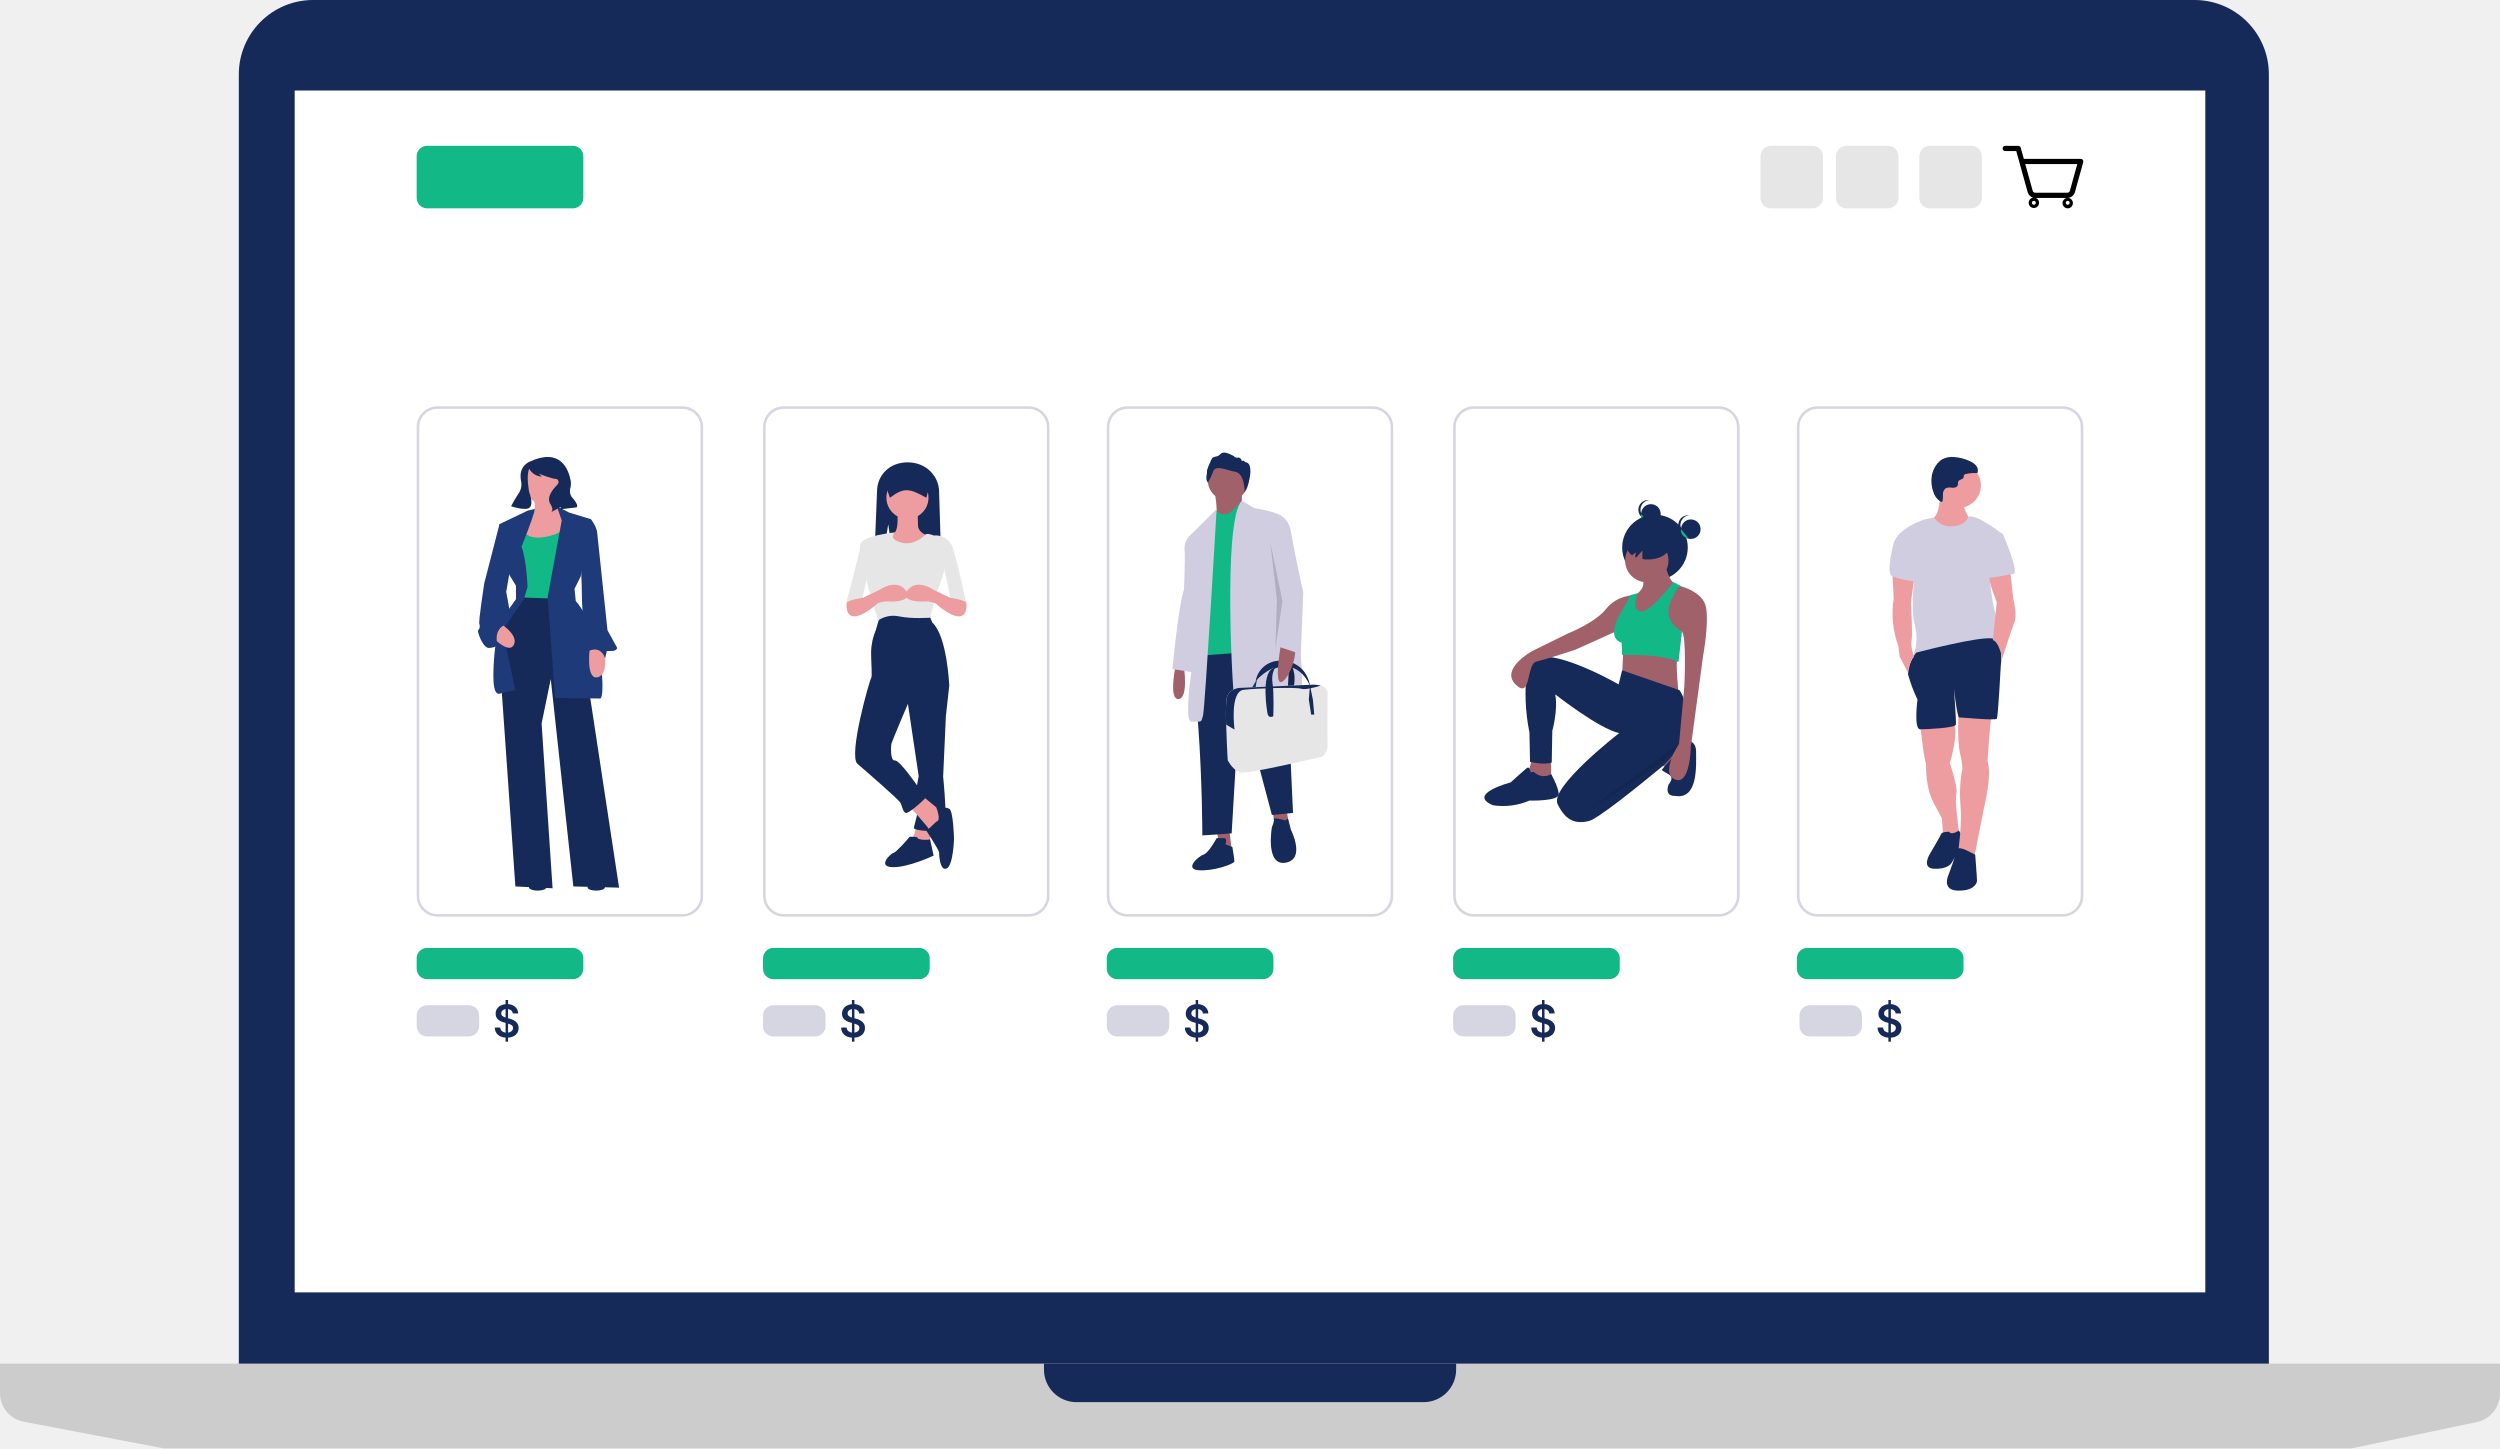
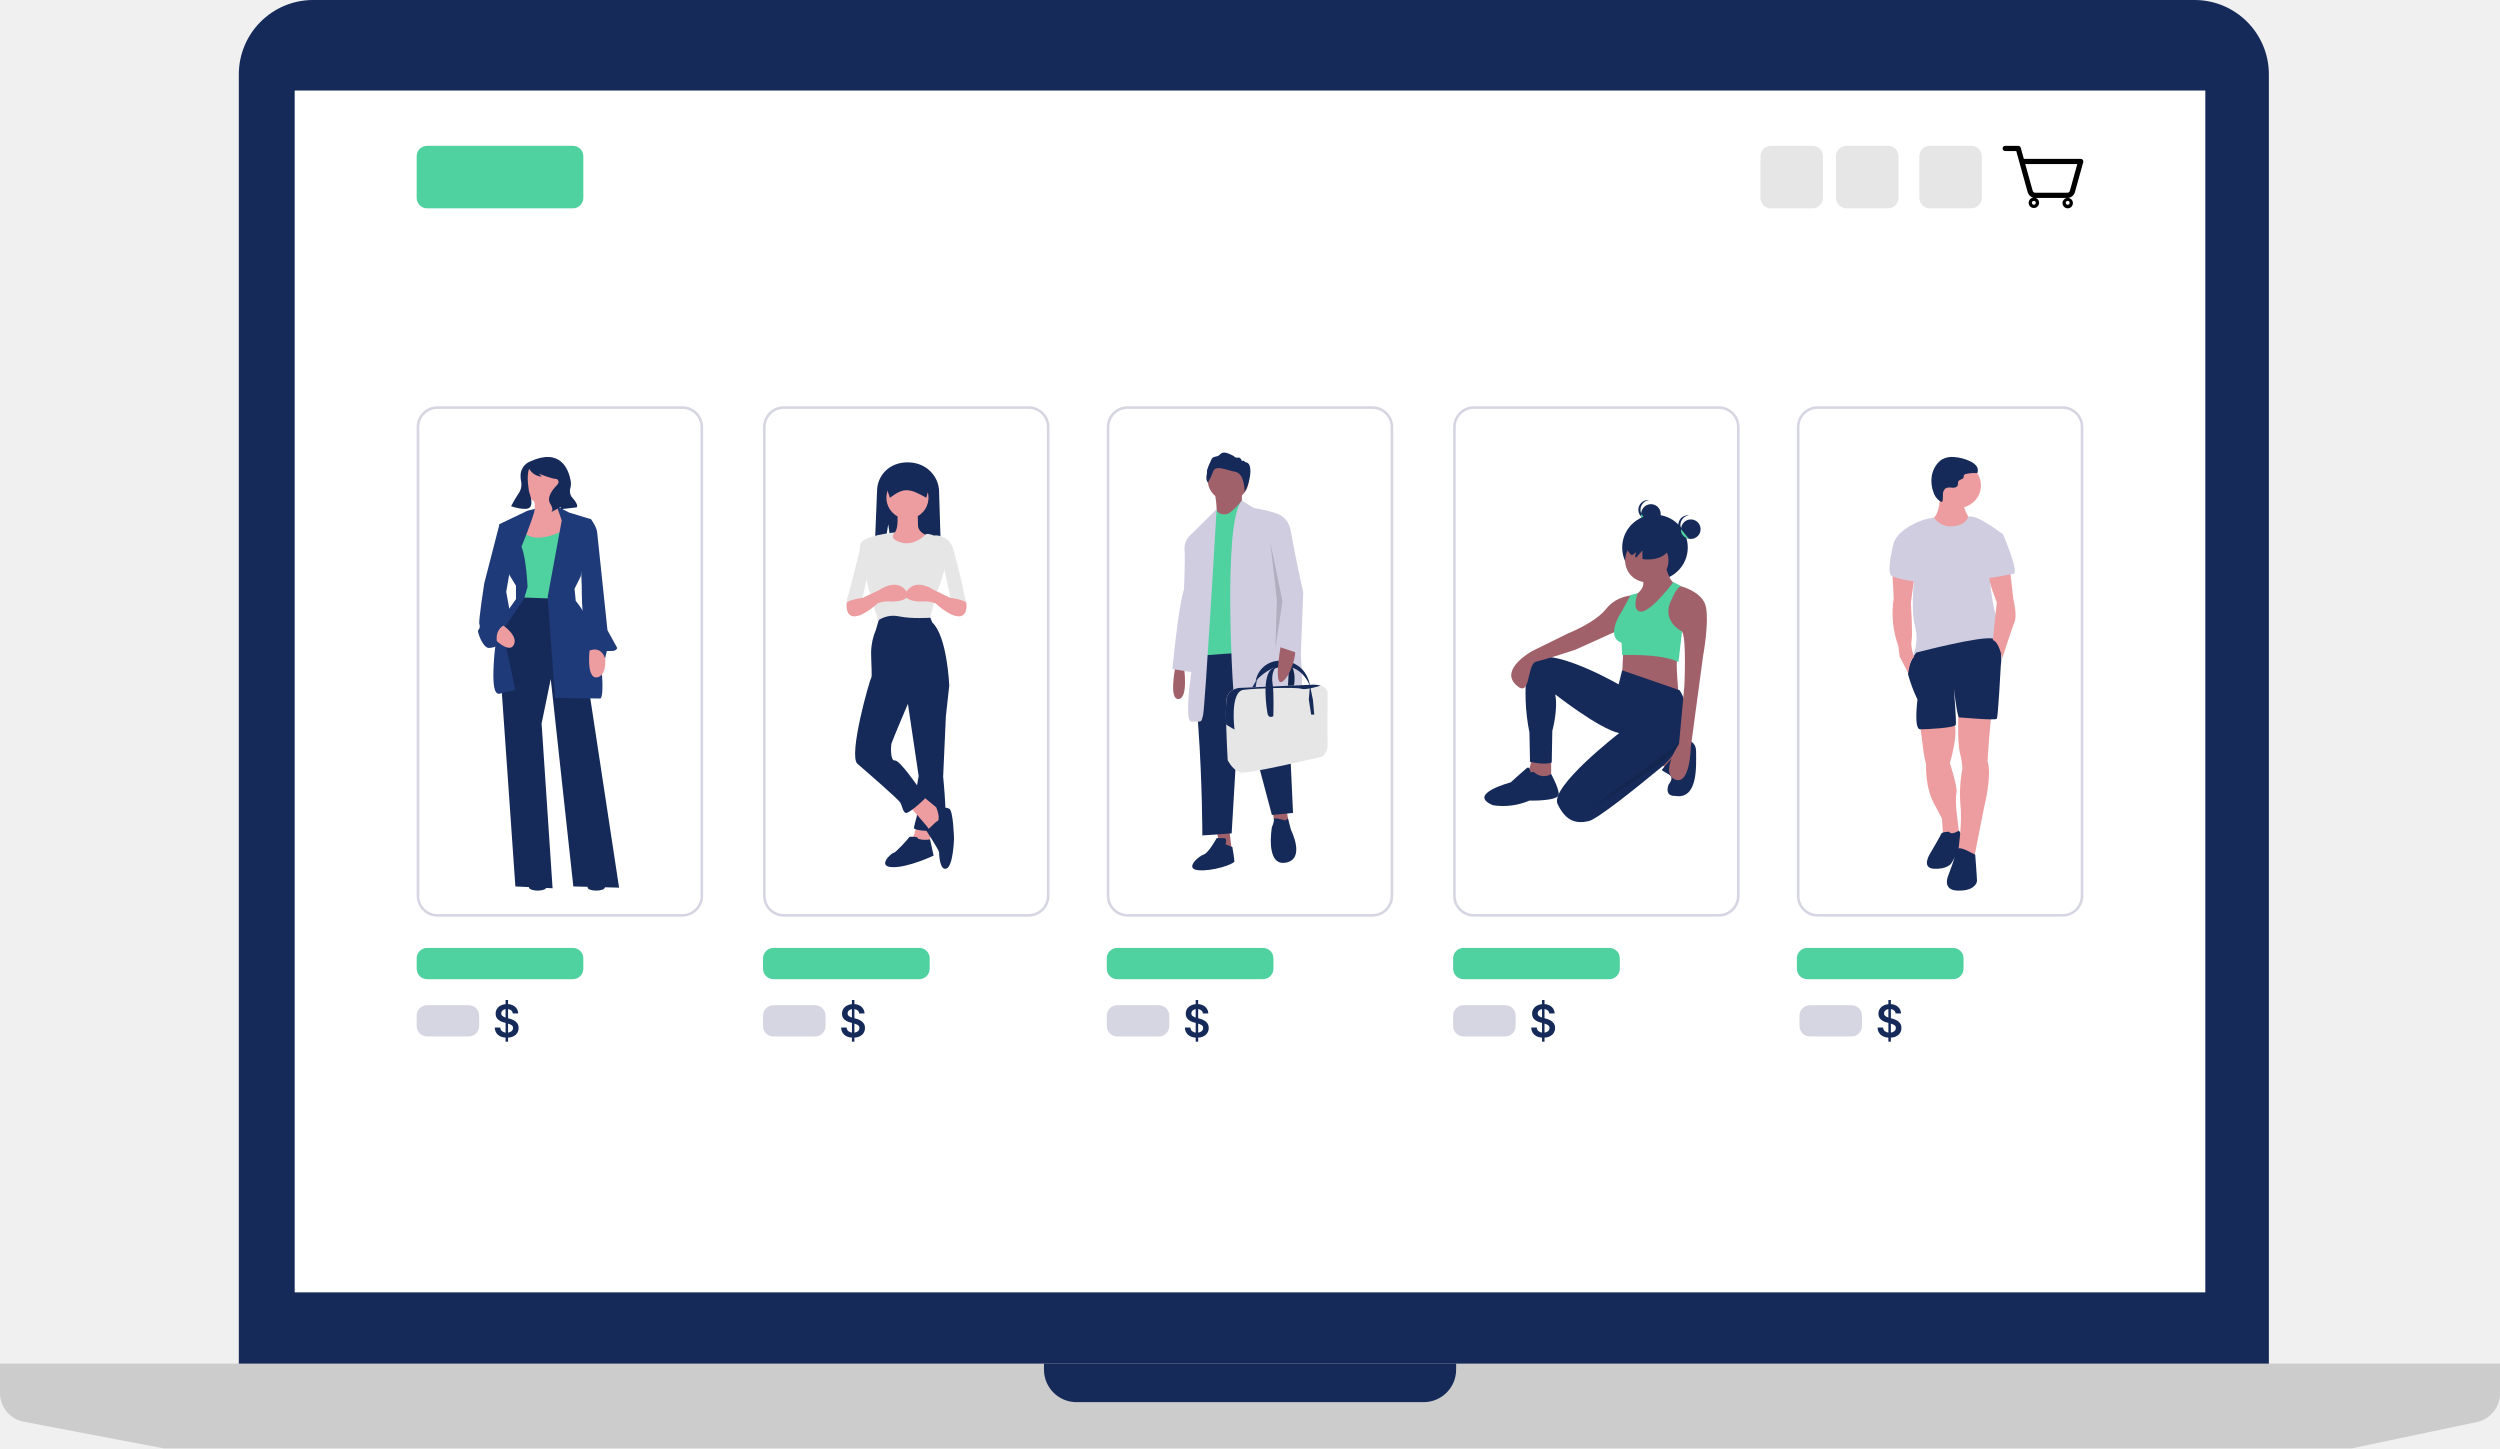
<svg xmlns="http://www.w3.org/2000/svg" viewBox="0 0 960 556.179">
  <g transform="translate(-480 -262)">
    <g transform="translate(480 262)">
      <path d="M1056.977,597.719H277.44V87.8A28.554,28.554,0,0,1,305.958,59.29h722.5A28.553,28.553,0,0,1,1056.977,87.8Z" transform="translate(-185.731 -59.29)" fill="#152a59" />
      <rect width="733.682" height="461.51" transform="translate(113.158 34.761)" fill="#fff" />
      <path d="M1118.565,445.838H278.307L224.523,435.6a11.186,11.186,0,0,1-9.083-10.976V413.28h960v11.507a11.218,11.218,0,0,1-8.879,10.932l-48,10.1Z" transform="translate(-215.44 110.341)" fill="#ccc" />
      <path d="M632.222,428.083H498.932A12.5,12.5,0,0,1,486.454,415.6V413.29H644.728V415.6a12.5,12.5,0,0,1-12.478,12.478Z" transform="translate(-85.57 110.345)" fill="#152a59" />
    </g>
    <g transform="translate(640 418)" fill="#fff" stroke="#d6d6e3" stroke-width="1">
      <rect width="110" height="196" rx="8" stroke="none" />
      <rect x="0.5" y="0.5" width="109" height="195" rx="7.5" fill="none" />
    </g>
    <g transform="translate(773 418)" fill="#fff" stroke="#d6d6e3" stroke-width="1">
      <rect width="110" height="196" rx="8" stroke="none" />
      <rect x="0.5" y="0.5" width="109" height="195" rx="7.5" fill="none" />
    </g>
    <g transform="translate(905 418)" fill="#fff" stroke="#d6d6e3" stroke-width="1">
      <rect width="110" height="196" rx="8" stroke="none" />
      <rect x="0.5" y="0.5" width="109" height="195" rx="7.5" fill="none" />
    </g>
    <g transform="translate(1170 418)" fill="#fff" stroke="#d6d6e3" stroke-width="1">
      <rect width="110" height="196" rx="8" stroke="none" />
      <rect x="0.5" y="0.5" width="109" height="195" rx="7.5" fill="none" />
    </g>
    <g transform="translate(1038 418)" fill="#fff" stroke="#d6d6e3" stroke-width="1">
      <rect width="110" height="196" rx="8" stroke="none" />
      <rect x="0.5" y="0.5" width="109" height="195" rx="7.5" fill="none" />
    </g>
-     <path d="M4,0H60a4,4,0,0,1,4,4V8a4,4,0,0,1-4,4H4A4,4,0,0,1,0,8V4A4,4,0,0,1,4,0Z" transform="translate(640 626)" fill="#12b886" />
-     <path d="M4,0H60a4,4,0,0,1,4,4V8a4,4,0,0,1-4,4H4A4,4,0,0,1,0,8V4A4,4,0,0,1,4,0Z" transform="translate(773 626)" fill="#12b886" />
-     <path d="M4,0H60a4,4,0,0,1,4,4V8a4,4,0,0,1-4,4H4A4,4,0,0,1,0,8V4A4,4,0,0,1,4,0Z" transform="translate(905 626)" fill="#12b886" />
-     <path d="M4,0H60a4,4,0,0,1,4,4V8a4,4,0,0,1-4,4H4A4,4,0,0,1,0,8V4A4,4,0,0,1,4,0Z" transform="translate(1038 626)" fill="#12b886" />
-     <path d="M4,0H60a4,4,0,0,1,4,4V8a4,4,0,0,1-4,4H4A4,4,0,0,1,0,8V4A4,4,0,0,1,4,0Z" transform="translate(1170 626)" fill="#12b886" />
+     <path d="M4,0H60a4,4,0,0,1,4,4V8a4,4,0,0,1-4,4H4A4,4,0,0,1,0,8V4A4,4,0,0,1,4,0Z" transform="translate(640 626)" fill="#4fd1a0" />
+     <path d="M4,0H60a4,4,0,0,1,4,4V8a4,4,0,0,1-4,4H4A4,4,0,0,1,0,8V4A4,4,0,0,1,4,0Z" transform="translate(773 626)" fill="#4fd1a0" />
+     <path d="M4,0H60a4,4,0,0,1,4,4V8a4,4,0,0,1-4,4H4A4,4,0,0,1,0,8V4A4,4,0,0,1,4,0Z" transform="translate(905 626)" fill="#4fd1a0" />
+     <path d="M4,0H60a4,4,0,0,1,4,4V8a4,4,0,0,1-4,4H4A4,4,0,0,1,0,8V4A4,4,0,0,1,4,0Z" transform="translate(1038 626)" fill="#4fd1a0" />
+     <path d="M4,0H60a4,4,0,0,1,4,4V8a4,4,0,0,1-4,4H4A4,4,0,0,1,0,8V4A4,4,0,0,1,4,0Z" transform="translate(1170 626)" fill="#4fd1a0" />
    <path d="M4,0H20a4,4,0,0,1,4,4V8a4,4,0,0,1-4,4H4A4,4,0,0,1,0,8V4A4,4,0,0,1,4,0Z" transform="translate(640 648)" fill="#d6d6e3" />
    <path d="M9.7-83.38v-1.554A4.73,4.73,0,0,1,6.73-86.049,3.708,3.708,0,0,1,5.563-88.8h2.11a1.865,1.865,0,0,0,.633,1.354,2.6,2.6,0,0,0,1.4.582v-3.718l-.642-.178A5.215,5.215,0,0,1,6.73-91.975a2.862,2.862,0,0,1-.837-2.145,3.366,3.366,0,0,1,.491-1.821A3.653,3.653,0,0,1,7.738-97.21,4.907,4.907,0,0,1,9.7-97.791V-99.38h.961V-97.8a4.735,4.735,0,0,1,2.021.555,3.645,3.645,0,0,1,1.349,1.262,3.429,3.429,0,0,1,.514,1.766H12.473a1.692,1.692,0,0,0-.554-1.137,2.273,2.273,0,0,0-1.257-.53v3.507l.537.142a7.734,7.734,0,0,1,1.685.652A3.707,3.707,0,0,1,14.2-90.438a3.047,3.047,0,0,1,.507,1.809,3.389,3.389,0,0,1-1.061,2.566,4.584,4.584,0,0,1-2.982,1.127v1.556Zm.961-3.49a2.444,2.444,0,0,0,1.381-.589,1.543,1.543,0,0,0,.525-1.186,1.211,1.211,0,0,0-.521-1.056,4.567,4.567,0,0,0-1.384-.61ZM9.7-92.633v-3.238a2.1,2.1,0,0,0-1.213.555,1.445,1.445,0,0,0-.436,1.059A1.222,1.222,0,0,0,8.56-93.2a4.04,4.04,0,0,0,1.143.569Z" transform="translate(664.436 745.38)" fill="#152a59" />
    <path d="M4,0H20a4,4,0,0,1,4,4V8a4,4,0,0,1-4,4H4A4,4,0,0,1,0,8V4A4,4,0,0,1,4,0Z" transform="translate(773 648)" fill="#d6d6e3" />
    <path d="M9.7-83.38v-1.554A4.73,4.73,0,0,1,6.73-86.049,3.708,3.708,0,0,1,5.563-88.8h2.11a1.865,1.865,0,0,0,.633,1.354,2.6,2.6,0,0,0,1.4.582v-3.718l-.642-.178A5.215,5.215,0,0,1,6.73-91.975a2.862,2.862,0,0,1-.837-2.145,3.366,3.366,0,0,1,.491-1.821A3.653,3.653,0,0,1,7.738-97.21,4.907,4.907,0,0,1,9.7-97.791V-99.38h.961V-97.8a4.735,4.735,0,0,1,2.021.555,3.645,3.645,0,0,1,1.349,1.262,3.429,3.429,0,0,1,.514,1.766H12.473a1.692,1.692,0,0,0-.554-1.137,2.273,2.273,0,0,0-1.257-.53v3.507l.537.142a7.734,7.734,0,0,1,1.685.652A3.707,3.707,0,0,1,14.2-90.438a3.047,3.047,0,0,1,.507,1.809,3.389,3.389,0,0,1-1.061,2.566,4.584,4.584,0,0,1-2.982,1.127v1.556Zm.961-3.49a2.444,2.444,0,0,0,1.381-.589,1.543,1.543,0,0,0,.525-1.186,1.211,1.211,0,0,0-.521-1.056,4.567,4.567,0,0,0-1.384-.61ZM9.7-92.633v-3.238a2.1,2.1,0,0,0-1.213.555,1.445,1.445,0,0,0-.436,1.059A1.222,1.222,0,0,0,8.56-93.2a4.04,4.04,0,0,0,1.143.569Z" transform="translate(797.436 745.38)" fill="#152a59" />
    <path d="M4,0H20a4,4,0,0,1,4,4V8a4,4,0,0,1-4,4H4A4,4,0,0,1,0,8V4A4,4,0,0,1,4,0Z" transform="translate(905 648)" fill="#d6d6e3" />
    <path d="M9.7-83.38v-1.554A4.73,4.73,0,0,1,6.73-86.049,3.708,3.708,0,0,1,5.563-88.8h2.11a1.865,1.865,0,0,0,.633,1.354,2.6,2.6,0,0,0,1.4.582v-3.718l-.642-.178A5.215,5.215,0,0,1,6.73-91.975a2.862,2.862,0,0,1-.837-2.145,3.366,3.366,0,0,1,.491-1.821A3.653,3.653,0,0,1,7.738-97.21,4.907,4.907,0,0,1,9.7-97.791V-99.38h.961V-97.8a4.735,4.735,0,0,1,2.021.555,3.645,3.645,0,0,1,1.349,1.262,3.429,3.429,0,0,1,.514,1.766H12.473a1.692,1.692,0,0,0-.554-1.137,2.273,2.273,0,0,0-1.257-.53v3.507l.537.142a7.734,7.734,0,0,1,1.685.652A3.707,3.707,0,0,1,14.2-90.438a3.047,3.047,0,0,1,.507,1.809,3.389,3.389,0,0,1-1.061,2.566,4.584,4.584,0,0,1-2.982,1.127v1.556Zm.961-3.49a2.444,2.444,0,0,0,1.381-.589,1.543,1.543,0,0,0,.525-1.186,1.211,1.211,0,0,0-.521-1.056,4.567,4.567,0,0,0-1.384-.61ZM9.7-92.633v-3.238a2.1,2.1,0,0,0-1.213.555,1.445,1.445,0,0,0-.436,1.059A1.222,1.222,0,0,0,8.56-93.2a4.04,4.04,0,0,0,1.143.569Z" transform="translate(929.436 745.38)" fill="#152a59" />
    <path d="M4,0H20a4,4,0,0,1,4,4V8a4,4,0,0,1-4,4H4A4,4,0,0,1,0,8V4A4,4,0,0,1,4,0Z" transform="translate(1038 648)" fill="#d6d6e3" />
    <path d="M9.7-83.38v-1.554A4.73,4.73,0,0,1,6.73-86.049,3.708,3.708,0,0,1,5.563-88.8h2.11a1.865,1.865,0,0,0,.633,1.354,2.6,2.6,0,0,0,1.4.582v-3.718l-.642-.178A5.215,5.215,0,0,1,6.73-91.975a2.862,2.862,0,0,1-.837-2.145,3.366,3.366,0,0,1,.491-1.821A3.653,3.653,0,0,1,7.738-97.21,4.907,4.907,0,0,1,9.7-97.791V-99.38h.961V-97.8a4.735,4.735,0,0,1,2.021.555,3.645,3.645,0,0,1,1.349,1.262,3.429,3.429,0,0,1,.514,1.766H12.473a1.692,1.692,0,0,0-.554-1.137,2.273,2.273,0,0,0-1.257-.53v3.507l.537.142a7.734,7.734,0,0,1,1.685.652A3.707,3.707,0,0,1,14.2-90.438a3.047,3.047,0,0,1,.507,1.809,3.389,3.389,0,0,1-1.061,2.566,4.584,4.584,0,0,1-2.982,1.127v1.556Zm.961-3.49a2.444,2.444,0,0,0,1.381-.589,1.543,1.543,0,0,0,.525-1.186,1.211,1.211,0,0,0-.521-1.056,4.567,4.567,0,0,0-1.384-.61ZM9.7-92.633v-3.238a2.1,2.1,0,0,0-1.213.555,1.445,1.445,0,0,0-.436,1.059A1.222,1.222,0,0,0,8.56-93.2a4.04,4.04,0,0,0,1.143.569Z" transform="translate(1062.436 745.38)" fill="#152a59" />
    <path d="M4,0H20a4,4,0,0,1,4,4V8a4,4,0,0,1-4,4H4A4,4,0,0,1,0,8V4A4,4,0,0,1,4,0Z" transform="translate(1171 648)" fill="#d6d6e3" />
    <path d="M9.7-83.38v-1.554A4.73,4.73,0,0,1,6.73-86.049,3.708,3.708,0,0,1,5.563-88.8h2.11a1.865,1.865,0,0,0,.633,1.354,2.6,2.6,0,0,0,1.4.582v-3.718l-.642-.178A5.215,5.215,0,0,1,6.73-91.975a2.862,2.862,0,0,1-.837-2.145,3.366,3.366,0,0,1,.491-1.821A3.653,3.653,0,0,1,7.738-97.21,4.907,4.907,0,0,1,9.7-97.791V-99.38h.961V-97.8a4.735,4.735,0,0,1,2.021.555,3.645,3.645,0,0,1,1.349,1.262,3.429,3.429,0,0,1,.514,1.766H12.473a1.692,1.692,0,0,0-.554-1.137,2.273,2.273,0,0,0-1.257-.53v3.507l.537.142a7.734,7.734,0,0,1,1.685.652A3.707,3.707,0,0,1,14.2-90.438a3.047,3.047,0,0,1,.507,1.809,3.389,3.389,0,0,1-1.061,2.566,4.584,4.584,0,0,1-2.982,1.127v1.556Zm.961-3.49a2.444,2.444,0,0,0,1.381-.589,1.543,1.543,0,0,0,.525-1.186,1.211,1.211,0,0,0-.521-1.056,4.567,4.567,0,0,0-1.384-.61ZM9.7-92.633v-3.238a2.1,2.1,0,0,0-1.213.555,1.445,1.445,0,0,0-.436,1.059A1.222,1.222,0,0,0,8.56-93.2a4.04,4.04,0,0,0,1.143.569Z" transform="translate(1195.436 745.38)" fill="#152a59" />
    <g transform="translate(-674.071 324.095)">
      <path d="M457.813,439.851s-2.88,13.353,1.047,13.092,2.095-12.306,2.095-12.306Z" transform="translate(1147.746 -246.602)" fill="#a0616a" />
      <path d="M488.986,712.226l1.833,9.688,4.189-.523L493.7,710.917Z" transform="translate(1132.283 -455.352)" fill="#a0616a" />
      <path d="M593.779,670.811l1.047,7.07h5.5l-1.047-6.546Z" transform="translate(1048.698 -423.363)" fill="#a0616a" />
      <path d="M506.076,393.061s-4.451,8.64-2.88,30.111,1.571,41.893,1.571,41.893l11.259-.785,3.142-53.414,12.306,46.344,8.117-.785-2.095-45.3L530.95,389.4Z" transform="translate(1111.004 -206.358)" fill="#152a59" />
      <path d="M505.848,770.817s.786-2.357-.524-2.357h-2.88s-3.142,5.76-4.975,6.284-7.593,5.5-2.095,6.022,13.877-2.356,13.877-3.4-.785-5.5-.785-5.5Z" transform="translate(1118.824 -508.706)" fill="#152a59" />
      <path d="M647.828,731.715s-4.813-1.331-4.5-.535-.735,3.153-.735,3.153-2.618,14.924,5.237,13.615,2.095-12.568,2.095-12.568l-1.163-4.455Z" transform="translate(999.885 -478.768)" fill="#152a59" />
      <circle cx="7.855" cy="7.855" r="7.855" transform="translate(1617.865 114.438)" fill="#a0616a" />
      <path d="M535.569,109.948s1.309,7.593.524,9.164,6.284,4.713,6.284,4.713l3.666-8.9v-4.975Z" transform="translate(1084.915 16.534)" fill="#a0616a" />
-       <path d="M522.216,133.3s-2.383.351-3.417-1.4-3.39,12.131-3.39,12.131,1.047,18.328-.262,22.518-1.047,5.76-.524,6.546,2.095-.262.786,1.833-1.309.785-1.309,2.88-.524,9.688-.524,9.688l28.278-2.095L528.5,128.06S524.048,133.559,522.216,133.3Z" transform="translate(1102.457 2.087)" fill="#12b886" />
+       <path d="M522.216,133.3s-2.383.351-3.417-1.4-3.39,12.131-3.39,12.131,1.047,18.328-.262,22.518-1.047,5.76-.524,6.546,2.095-.262.786,1.833-1.309.785-1.309,2.88-.524,9.688-.524,9.688l28.278-2.095L528.5,128.06S524.048,133.559,522.216,133.3Z" transform="translate(1102.457 2.087)" fill="#4fd1a0" />
      <path d="M574.386,130.94s10.735,1.571,11.259,3.927,11,67.814,5.5,71.218-23.3,6.022-24.088,2.618-4.975-72.789,2.618-80.644Z" transform="translate(1061.284 2.087)" fill="#d0cde1" />
      <path d="M628,442.165h-2.2s.676-7.949,0-8.682c0,0-6.145-.676-12.346,6.088a9.4,9.4,0,0,1,9.076-7.78c2.566-.126,4.049.894,4.879,2.34C629.172,437.2,628,442.165,628,442.165Z" transform="translate(1022.79 -240.166)" fill="#152a59" />
      <path d="M676.657,448.872h-2.2s.677-7.949,0-8.681l1.609.648C677.828,443.9,676.657,448.872,676.657,448.872Z" transform="translate(974.133 -246.873)" opacity="0.15" />
      <path d="M609.537,457.461l-3.044,5.186H607.9S608.128,458.814,609.537,457.461Z" transform="translate(1028.344 -260.648)" fill="#1f3a78" />
      <path d="M609.537,457.461l-3.044,5.186H607.9S608.128,458.814,609.537,457.461Z" transform="translate(1028.344 -260.648)" opacity="0.15" />
      <path d="M596.12,500.349a5.384,5.384,0,0,1-2.114,4.538s-28.018,6.652-31.118,6.088a4.411,4.411,0,0,1-1.1-.361c-2.471-1.173-4.029-4.375-4.029-4.375s-.047-.828-.116-2.176c-.133-2.608-.348-7.164-.467-11.454a78.634,78.634,0,0,1,.1-9.793c.62-4,4.9-4.341,4.9-4.341l28.525-1.24a10,10,0,0,1,2.774.363c3.084.926,2.638,3.3,2.638,3.3S596.007,497.3,596.12,500.349Z" transform="translate(1067.749 -276.42)" fill="#e6e6e6" />
      <path d="M593.482,477.6c-1.748.545-5.951,1.745-7.453,1.215-1.917-.676-16.743-.225-22.155.395s-3.5,15.277-3.5,15.277l-3.2-1.876a78.634,78.634,0,0,1,.1-9.793c.62-4,4.9-4.341,4.9-4.341l28.525-1.24a10,10,0,0,1,2.774.363Z" transform="translate(1067.749 -276.42)" fill="#152a59" />
      <path d="M632.837,462.988s-2.715-15.177,2.279-17.256l.653.006s-1.578,2.086-.958,5.919.282,12.571.282,12.571S633.175,465.356,632.837,462.988Z" transform="translate(1007.919 -251.292)" fill="#152a59" />
      <path d="M645.49,436.678a6.423,6.423,0,0,1,8.456-2.142c5.468,2.65,5.976,8.681,5.976,8.681S656.145,432.169,645.49,436.678Z" transform="translate(997.24 -241.726)" fill="#152a59" />
      <path d="M664.729,452.907l-.9-5.807.451-5.437,1.127,5.606.507,5.637Z" transform="translate(992.827 -240.591)" fill="#152a59" />
      <path d="M582.984,646.033a.8.8,0,0,1-.382-.213C583.025,645.99,583.2,646.079,582.984,646.033Z" transform="translate(1047.4 -410.886)" fill="#152a59" />
      <path d="M496.158,144.232l-10.2,10.081,3.666,32.729s-7.331,38.751-3.142,38.751,3.666.524,4.451-2.356S496.158,144.232,496.158,144.232Z" transform="translate(1125.095 -10.811)" fill="#d0cde1" />
      <path d="M464.783,190.16l-2.618.785a6.787,6.787,0,0,0-2.095,5.76c.262,3.927-.262,15.186-.262,15.186s-1.571,2.356-4.451,30.372l8.117,1.309,2.88-13.092Z" transform="translate(1148.893 -47.444)" fill="#d0cde1" />
      <path d="M656.852,395.2s-3.142,16.5,0,15.448,7.069-12.568,4.451-14.4S656.852,395.2,656.852,395.2Z" transform="translate(989.291 -210.858)" fill="#a0616a" />
      <path d="M520.316,48.371a3.541,3.541,0,0,1-.494-2.5,7.57,7.57,0,0,0,.216-2.252,22.281,22.281,0,0,1,1.3-3.269c.648-1.172.339-1.666,2.375-2.036s1.2-3.023,6.57-.154a1.574,1.574,0,0,0,1.635.617c1.11-.216,1.511,1.326,1.511,1.326s.74-.432,1.018.185,2.257-.37,2.257,3.794a17.24,17.24,0,0,1-2.252,7.883s.165-7-3.505-7.713-7.618-2.776-8.574-.123a20.225,20.225,0,0,1-2.051,4.241Z" transform="translate(1097.53 74.844)" fill="#152a59" />
      <path d="M637.019,153.752s6.022-1.047,7.331,6.808,4.713,23.3,4.713,23.3l-.935,23.571-8.753-2.887.262-18.066-4.451-26.969Z" transform="translate(1005.458 -18.368)" fill="#d0cde1" />
      <path d="M582.782,169.488l2.536,22.256-.585,18.852,2.731-18.328Z" transform="translate(1059.072 -23.499)" opacity="0.15" />
    </g>
    <path d="M171.679,613.266l1.269,9.9s.508,3.3,1.015,5.076c0,0-.508,9.391,3.553,15.99l2.538,4.822.508,7.107,6.345.761-1.269-10.66s-.508-5.076,0-7.107-2.538-11.422-2.538-11.422,4.061-13.2,1.015-16.5S171.679,613.266,171.679,613.266Z" transform="translate(1045.656 -72.735)" fill="#ed9da0" />
    <path d="M189.816,770.921s-2.792,0-3.046.761-4.315,7.614-4.315,7.614-3.553,5.584,1.523,5.838,6.6-2.031,6.6-2.031,4.569-7.361,4.822-8.63-1.907-3.989-1.907-3.989S190.577,772.444,189.816,770.921Z" transform="translate(1038.686 -189.527)" fill="#152a59" />
    <path d="M2550.787,2354.447c2.252-.52,2.968-5.059,3.195-7.889a8.629,8.629,0,1,1,9.244,3.429,14.682,14.682,0,0,0,2.537,4.968s-1.777,6.854-6.091,7.869a3.264,3.264,0,0,1-.748.083C2554.519,2362.906,2547.671,2355.166,2550.787,2354.447Z" transform="translate(-1329.011 -1893.234)" fill="#ed9da0" />
    <path d="M155.865,329.933a7.6,7.6,0,0,1-6.089-3.387,39.342,39.342,0,0,0-4.063.849c-.508.254-9.391,3.046-11.422,8.884l8.122,10.406s-1.777,14.721,0,21.32a18.7,18.7,0,0,1-.761,11.929s-.761.254.508.761,30.458-5.33,30.965-6.853-.508-1.523.254-2.284,2.792-5.33.761-6.853-3.3-18.275-3.3-18.275l5.33-13.452s-9.741-7.785-13.247-6.812C162.924,326.167,162.21,329.933,155.865,329.933Z" transform="translate(1072.891 134.2)" fill="#d0cde1" />
    <path d="M225.55,600.791s-.508,11.168.508,15.483a31.064,31.064,0,0,1,1.015,6.092,52.5,52.5,0,0,0-.761,14.214c.761,6.853-.888,17.9-.888,17.9l6.218,1.9,3.807-19.29s3.046-11.929,1.269-17.513c0,0,1.015-17.006,1.777-18.782S225.55,600.791,225.55,600.791Z" transform="translate(1006.505 -65.337)" fill="#ed9da0" />
    <path d="M188.93,250.008a2.886,2.886,0,0,1,1.047-2.131,4.048,4.048,0,0,1,2.488-.206c.846.062,1.884-.15,2.162-.952.173-.5-.014-1.1.257-1.552.431-.724,1.746-.641,1.972-1.452a6.4,6.4,0,0,1,.106-.789,1.168,1.168,0,0,1,.883-.545,14.126,14.126,0,0,1,3.912-.345.52.52,0,0,0,.371-.073.454.454,0,0,0,.12-.209,2.85,2.85,0,0,0-.609-2.624,6.414,6.414,0,0,0-2.268-1.621,16.611,16.611,0,0,0-6.121-1.627,7.948,7.948,0,0,0-4.7.929,6.647,6.647,0,0,0-1.131.9,9.93,9.93,0,0,0-2.791,5.552,12.506,12.506,0,0,0,.682,6.216,6.481,6.481,0,0,0,2.2,3.159c.573.394,1.067.757,1.305.089A17.14,17.14,0,0,0,188.93,250.008Z" transform="translate(1037.155 201.619)" fill="#152a59" />
    <path d="M157.63,503.972s-3.807,5.076-3.046,8.63a57.306,57.306,0,0,0,3.553,9.391s-1.523,11.422,1.015,11.422,13.452-.508,13.706-1.777-.761-13.96-.761-13.96,1.269,11.168,2.031,11.168,13.96,1.269,14.467.508,1.523-20.305,1.523-20.305,1.384-9.217-2.988-10.446S157.63,503.972,157.63,503.972Z" transform="translate(1058.182 8.638)" fill="#152a59" />
    <path d="M218.025,796.656s-4.569-2.538-4.822-.508-3.046,9.391-3.046,9.391-2.792,5.838,3.3,6.092,7.614-2.538,7.614-3.807-.683-9.976-.683-9.976Z" transform="translate(1018.091 -207.647)" fill="#152a59" />
    <path d="M277.272,401.951l1.269,11.168s1.523,6.092.508,8.63-4.822,14.214-4.822,14.214-1.015-6.345-3.553-7.107l1.523-14.467s-3.634-9.028-2.832-10.225S277.272,401.951,277.272,401.951Z" transform="translate(974.581 78.934)" fill="#ed9da0" />
    <path d="M132.421,404.755l.508,10.153a36.733,36.733,0,0,0,1.777,18.275l.508,4.061,3.3,6.345s.761-6.092,2.284-6.092c0,0-1.523-4.061-1.015-6.345s-.254-14.467-.254-14.467l1.269-9.856Z" transform="translate(1074.253 76.891)" fill="#ed9da0" />
    <path d="M267.311,350.542H270.1s6.6,15.229,4.061,15.483-10.66,2.284-10.914,1.269S267.311,350.542,267.311,350.542Z" transform="translate(978.959 116.382)" fill="#d0cde1" />
    <path d="M132.254,355.216l-2.284,2.284s-3.046,11.422-.761,12.691,10.914,2.792,11.422,1.777S132.254,355.216,132.254,355.216Z" transform="translate(1077.213 112.978)" fill="#d0cde1" />
    <g transform="translate(1827.188 1328.479)">
      <path d="M1.278,6.57A3.75,3.75,0,0,1,4.157.022,3.751,3.751,0,0,0,1.083,5.156a3.747,3.747,0,1,1,.2,1.414Z" transform="translate(-718.054 -874.479)" fill="#152a59" />
-       <path d="M639.853,273.932s-.582,2.679,3.057,3.75" transform="translate(-1356.83 -1143.053)" fill="#12b886" />
+       <path d="M639.853,273.932s-.582,2.679,3.057,3.75" transform="translate(-1356.83 -1143.053)" fill="#4fd1a0" />
      <circle cx="12.59" cy="12.59" r="12.59" transform="translate(-724.266 -868.828)" fill="#152a59" />
      <path d="M608,505.383l-.451,9.464,21.632,7.211s-1.127-11.943-.451-13.069Z" transform="translate(-1331.833 -1322.35)" fill="#a0616a" />
      <path d="M316.629,649.747l-2.028,7.887h9.464v-7.887Z" transform="translate(-1075.613 -1424.577)" fill="#a0616a" />
      <path d="M541.6,634.414l4.281,1.509,2.253-5.658-3.831-3.018Z" transform="translate(-1251.462 -1407.147)" fill="#a0616a" />
      <path d="M682.094,657.943s6.384-.839,6.384,4.569.9,18.7-8.112,17.125c0,0-4.056.451-2.479-4.281,0,0,1.606-1.925,1.028-3.1s-3.958-2.079-3.507-2.755,5.408-6.084,5.408-6.084Z" transform="translate(-1384.368 -1440.497)" fill="#152a59" />
      <path d="M502.114,530.029l-22.083-7.661-1.352,5.408s-33.124-19.153-35.152-6.084a75.618,75.618,0,0,0,.9,24.561l.225,11.267s5.633,1.352,8.337.225l.225-12.168s2.253-7.887,1.127-13.971c0,0,16.9,13.295,24.561,14.872,0,0-26.815,20.731-23.66,27.265s6.985,7.661,11.943,6.535c3.416-.776,18.711-13.11,27.89-20.7a26.026,26.026,0,0,0,9.5-21.407A15.39,15.39,0,0,0,502.114,530.029Z" transform="translate(-1204.313 -1331.449)" fill="#152a59" />
      <path d="M390.515,708.016s-.225-2.7-1.577-1.577-6.084,5.408-6.084,5.408-17.125,4.507-6.76,8.788a25.7,25.7,0,0,0,13.971-1.8s11.517.33,11.279-2.539-2.942-7.66-2.942-7.66-3.155,2.313-6.76-.842Z" transform="translate(-1149.95 -1477.889)" fill="#152a59" />
      <path d="M0,28.392l3.831-6.76s3.625-2.1,3.15-5.067a8.334,8.334,0,1,1,8.926-4.729c.645,2.01,1.664,4.426,3.021,5.29L5.183,33.349Z" transform="translate(-723.156 -859.556)" fill="#a0616a" />
      <path d="M682.958,395.383s9.915,2.028,11.041,8.563-1.127,18.477-1.127,18.477l-4.732,35.152s-.225,14.872-6.084,12.393,1.577-13.745,1.577-13.745l2.028-22.083s.9-18.7-.9-20.956l-7.211-2.253S679.128,396.059,682.958,395.383Z" transform="translate(-1386.059 -1237.137)" fill="#a0616a" />
      <path d="M466.106,412.378s-6.76-.225-11.041,5.183-14.647,9.464-14.647,9.464l-13.836,6.813s-12.41,6.825-6.352,12.831,4.1-7.874,7.929-8.775,14.963-4.559,14.963-4.559L461.6,425Z" transform="translate(-1185.431 -1250.302)" fill="#a0616a" />
-       <path d="M616.542,390s-8.664,11.578-12.495,11.353-1.251-7.072-1.251-7.072l-2.7.676s-3.707,7.072-4.157,7.522c0,0-5.408,8.788.676,10.816l.225,4.732s15.1-.676,21.632,2.7l1.352-11.717s-8.563-4.281-3.831-12.619c0,0,1.679-4.368,3.481-4.818Z" transform="translate(-1321.119 -1232.967)" fill="#12b886" />
+       <path d="M616.542,390s-8.664,11.578-12.495,11.353-1.251-7.072-1.251-7.072l-2.7.676s-3.707,7.072-4.157,7.522c0,0-5.408,8.788.676,10.816l.225,4.732s15.1-.676,21.632,2.7l1.352-11.717s-8.563-4.281-3.831-12.619c0,0,1.679-4.368,3.481-4.818Z" transform="translate(-1321.119 -1232.967)" fill="#4fd1a0" />
      <path d="M586.526,664.883,552.05,690.12S586.752,669.615,586.526,664.883Z" transform="translate(-1288.839 -1445.91)" opacity="0.1" />
      <path d="M623.934,309.952c-4.438,0-8.036,2.1-8.036,4.688a3.813,3.813,0,0,0,1.917,3.035l1.547-1.121-.421,1.756c.175.081.353.159.539.232l2.311-2.7v3.312a13.487,13.487,0,0,0,2.143.17c4.438,0,8.036-2.1,8.036-4.688S628.372,309.952,623.934,309.952Z" transform="translate(-1338.299 -1170.957)" fill="#152a59" />
      <path d="M1.278,6.57A3.75,3.75,0,0,1,4.157.022,3.751,3.751,0,0,0,1.083,5.156a3.747,3.747,0,1,1,.2,1.414Z" transform="translate(-702.731 -868.62)" fill="#152a59" />
-       <path d="M707.853,299.932s-.582,2.679,3.057,3.75" transform="translate(-1409.508 -1163.195)" fill="#12b886" />
+       <path d="M707.853,299.932s-.582,2.679,3.057,3.75" transform="translate(-1409.508 -1163.195)" fill="#4fd1a0" />
    </g>
    <g transform="translate(-836.477 -0.746)">
      <path d="M867.58,236.914l2.272,16.047h18.141l-.872-28.374c0-6.107-4.93-11.449-12.062-11.449s-11.771,5.093-11.771,11.2l-1.163,28.622h2.958Z" transform="translate(789.972 227.144)" fill="#152a59" />
      <path d="M911.724,679.013s-.783,4.959-2.088,5.742,6.786,2.61,6.786,2.61l1.3-7.83Z" transform="translate(756.738 -99.717)" fill="#ed9da0" />
      <path d="M917.42,489.211l2.871,3.393-1.3,11.745-1.044,23.228s2.088,20.1,0,20.618-11.484.261-11.223-1.044.522-2.349,1.044-4.176-.522-8.352-.522-8.352l1.3-7.308-4.7-31.58Z" transform="translate(760.699 33.449)" fill="#152a59" />
      <path d="M888.773,695.087s-2.871-.522-3.132,0-5.22,6-6,6-6.525,5.22-.522,5.481,15.921-4.437,15.921-4.437-1.46-6.641-1.382-6.322S888.773,696.391,888.773,695.087Z" transform="translate(779.95 -110.832)" fill="#152a59" />
      <path d="M907.347,645.579s7.308,8.091,7.569,8.874,4.176,0,4.176,0l1.566-5.22-1.3-1.827-7.308-6Z" transform="translate(758.244 -73.33)" fill="#ed9da0" />
      <path d="M933.436,662.508l-3.784,3.562s4.828,7.4,4.828,8.183.261,7.308,2.871,6.264,2.871-11.484,2.871-11.484-.261-10.7-1.827-11.484-5-.536-5-.536S935.524,662.247,933.436,662.508Z" transform="translate(742.596 -84.256)" fill="#152a59" />
      <path d="M847.318,408.827s-1.3,4.176-1.566,5.22a23.045,23.045,0,0,0-1.827,8.352c0,4.437.522,9.657,0,10.179s-8.874,29.753-5.22,32.885,15.66,13.572,16.443,14.877,1.044,4.437,2.61,3.915,7.569-5.742,7.83-6.786-3.393-2.871-3.393-2.871-7.308-10.7-9.135-10.44-1.566-5.481-1.3-6.525,6.264-15.138,6.264-15.138l15.921-7.047s-.783-19.052-6.525-24.272l-1.3-3.132S851.494,407,847.318,408.827Z" transform="translate(807.051 90.605)" fill="#152a59" />
      <path d="M0,22.576c0-.261,2.61,0,5.742-.522,1.977-.329,2.186-4.09,2.072-6.819a8.091,8.091,0,1,1,7.767-.091c.044.981.079,2.179.079,3.517,0,3.654,6,4.7,6,4.7l-6.525,7.047-7.308.522S0,22.837,0,22.576Z" transform="translate(1653.325 445.798)" fill="#ed9da0" />
      <path d="M857.623,303.3s-12.634,1.186-13.417,4.579,5.22,24.533,6,26.36a5.774,5.774,0,0,1,.522,3.132,10.326,10.326,0,0,1,8.352-1.827c4.959,1.044,12.006.522,12.006.522s2.349-9.657,2.871-10.7,2.61-6.786,2.61-8.352,3.132-8.091,3.132-8.091a7.1,7.1,0,0,0-7.308-4.437s-2.5-1.121-3.21-.3-4.62,4.475-9.579,2.909S857.623,303.3,857.623,303.3Z" transform="translate(802.594 163.882)" fill="#e6e6e6" />
      <path d="M946.707,317.777l4.959,1.3s4.437,15.4,5.22,23.228c0,0-1.3-4.959-6-3.654l-3.132-14.094Z" transform="translate(730.629 153.729)" fill="#e6e6e6" />
      <path d="M836.694,317.777l-4.959,1.3s-4.437,18.27-4.959,19.314-.261,3.915-.261,3.915,1.3-4.959,6-3.654l3.132-14.094Z" transform="translate(815.155 153.729)" fill="#e6e6e6" />
      <path d="M828.461,374.967l-1.63,2.725s-.719,5.1,2.935,5.1,8.874-4.959,8.874-4.959a10.39,10.39,0,0,1,4.176-.783c1.566.261,10.179,0,6.525-4.437s-9.918,0-9.918,0L832.9,375.75l-3.393-1.827Z" transform="translate(814.776 116.636)" fill="#ed9da0" />
      <path d="M830.509,372.091l2.61,4.176s-6,.783-6.525,2.088,2.349-6.786,2.349-6.786Z" transform="translate(814.946 115.988)" fill="#e6e6e6" />
      <path d="M877.8,234.945c5.256-3.946,7.415-3.779,13.951,0l1.744-5.917c0-2.32-1.352-4.2-3.017-4.2H878.779c-1.666,0-3.015,1.882-3.017,4.2Z" transform="translate(780.405 218.944)" fill="#152a59" />
      <path d="M924.373,374.967l1.63,2.725s.718,5.1-2.935,5.1-8.874-4.959-8.874-4.959a10.391,10.391,0,0,0-4.176-.783c-1.566.261-10.179,0-6.525-4.437s9.918,0,9.918,0l6.525,3.132,3.393-1.827Z" transform="translate(761.576 116.636)" fill="#ed9da0" />
      <path d="M962,372.091l-2.61,4.176s6,.783,6.525,2.088-2.349-6.786-2.349-6.786Z" transform="translate(721.731 115.988)" fill="#e6e6e6" />
    </g>
    <g transform="translate(2172.143 1484.458)">
      <path d="M314.178,317.244s-9.6,13.352-9.135,18.739,6.559,93.227,6.559,93.227l14.289.7-4.216-63.245,3.514-17.1,8.667,79.641,17.568.469-15.694-103.3-3.045-9.135Z" transform="translate(-1805.843 -1311.271)" fill="#152a59" />
      <path d="M5.429,21.829A6.483,6.483,0,0,0,7.1,15.387a8.315,8.315,0,1,1,8.388.215A8.2,8.2,0,0,0,19.11,21.4l1.737,11.727L0,34.642S1.737,25.3,5.429,21.829Z" transform="translate(-1494.125 -1045.325)" fill="#ed9da0" />
-       <path d="M339.034,207.244s1.405,4.216,7.5,3.748a20.9,20.9,0,0,0,10.307-3.748V234.65l-18.739-.7V217.317Z" transform="translate(-1831.168 -1227.037)" fill="#12b886" />
+       <path d="M339.034,207.244s1.405,4.216,7.5,3.748a20.9,20.9,0,0,0,10.307-3.748V234.65l-18.739-.7V217.317Z" transform="translate(-1831.168 -1227.037)" fill="#4fd1a0" />
      <path d="M312.985,176.214l-2.815.71-10.775,5.153,3.748,19.442,2.577,4.216v5.153l-6.324,8.9A96.608,96.608,0,0,0,297.052,239c-.234,10.775,2.577,7.964,3.982,7.73s4.451-.937,4.451-.937l-4.919-22.955,8.2-11.946,1.405-4.685s-.468-11.009-2.342-15.46C307.827,190.744,312.433,179.6,312.985,176.214Z" transform="translate(-1799.726 -1203.275)" fill="#1f3a78" />
      <path d="M389.582,171.879l4.713,2.428,8.433,2.577L398.746,198.9l-2.342,4.685.468,4.685s8.778,9.414,10.072,28.109c.68,9.818-.725,9.35-.725,9.35l-17.311-.214L386.1,206.632l5.387-29.28Z" transform="translate(-1867.924 -1199.955)" fill="#1f3a78" />
      <path d="M459.576,404.244s2.342,10.072-2.342,11.243-3.045-11.243-3.045-11.243Z" transform="translate(-1919.853 -1377.892)" fill="#ed9da0" />
      <path d="M289.838,359.613s9.02,5.058,6.728,9.308-10.359-5.328-10.359-5.328Z" transform="translate(-1791.432 -1343.715)" fill="#ed9da0" />
      <path d="M440.566,193.713l3.514-.468s2.108,2.811,2.342,4.919,3.982,37.713,3.982,37.713l3.748,6.793s-.234,1.171-2.108,1.171H450.17l-.7,2.811s-1.405-5.388-6.793-2.577l-2.108-.7,1.405-2.577s-1.405-12.415-1.405-18.271-.468-12.18-.468-12.18Z" transform="translate(-1909.275 -1216.316)" fill="#1f3a78" />
      <ellipse cx="3.331" cy="1.249" rx="3.331" ry="1.249" transform="translate(-1489.01 -882.956)" fill="#152a59" />
      <ellipse cx="3.331" cy="1.249" rx="3.331" ry="1.249" transform="translate(-1466.527 -882.956)" fill="#152a59" />
      <path d="M282.675,200.244l-2.577.234L274.243,223.2s-2.342,14.991-1.874,15.694a2.152,2.152,0,0,1-.468,2.342c-.468.468,1.874,7.027,4.216,6.793a7,7,0,0,0,3.279-.937s-2.108-6.09,3.279-8.2l1.405-4.685-1.405-7.73,1.874-10.775Z" transform="translate(-1780.43 -1221.677)" fill="#1f3a78" />
      <path d="M217.454,253.384a5.846,5.846,0,0,0-3.547,5.568,7.883,7.883,0,0,0,.234,2.11,6.185,6.185,0,0,1-1.161,4.8,47.549,47.549,0,0,0-2.7,4.642l-.011.021s5.661,1.96,7.183.465-.232-5.848-.232-5.848-1.255-6.185-.026-8.926l.026-.057a5.968,5.968,0,0,0,4.865,3.014l-1.158-1.158s5.1,2.085,6.951,2.085c0,0,1.39.927,0,2.317s-4.171,4.634-2.547,7.183.232,3.244.232,3.244l2.547-1.39,1.158-.7v.927l6.024-.7s1.622-.232-1.854-4.171a4.129,4.129,0,0,1-.516-2.849,6.654,6.654,0,0,0,.253-3.112C232.4,256.518,229.345,247.882,217.454,253.384Z" transform="translate(-1706.153 -1298.589)" fill="#152a59" />
    </g>
-     <path d="M4,0H60a4,4,0,0,1,4,4V20a4,4,0,0,1-4,4H4a4,4,0,0,1-4-4V4A4,4,0,0,1,4,0Z" transform="translate(640 318)" fill="#12b886" />
+     <path d="M4,0H60a4,4,0,0,1,4,4V20a4,4,0,0,1-4,4H4a4,4,0,0,1-4-4V4A4,4,0,0,1,4,0Z" transform="translate(640 318)" fill="#4fd1a0" />
    <path d="M4,0H20a4,4,0,0,1,4,4V20a4,4,0,0,1-4,4H4a4,4,0,0,1-4-4V4A4,4,0,0,1,4,0Z" transform="translate(1217.022 318)" fill="#e6e6e6" />
    <path d="M4,0H20a4,4,0,0,1,4,4V20a4,4,0,0,1-4,4H4a4,4,0,0,1-4-4V4A4,4,0,0,1,4,0Z" transform="translate(1185.022 318)" fill="#e6e6e6" />
    <path d="M4,0H20a4,4,0,0,1,4,4V20a4,4,0,0,1-4,4H4a4,4,0,0,1-4-4V4A4,4,0,0,1,4,0Z" transform="translate(1156.022 318)" fill="#e6e6e6" />
    <path d="M2573,2357a2,2,0,1,1,1.414-.586A1.987,1.987,0,0,1,2573,2357Zm0-2.875a.75.75,0,1,0,.75.75A.751.751,0,0,0,2573,2354.125Zm-13,2.75a2,2,0,0,1-.273-3.981,3.009,3.009,0,0,1-2.1-2.091l-4.385-15.8H2549a1,1,0,0,1,0-2h5a1,1,0,0,1,.964.733l1.185,4.267H2578a1,1,0,0,1,.964,1.268l-3.205,11.535a3.007,3.007,0,0,1-2.884,2.2H2560.7a2,2,0,0,1-.7,3.875Zm0-2.75a.75.75,0,1,0,.75.75A.751.751,0,0,0,2560,2354.125ZM2556.7,2340h0l2.851,10.267a1,1,0,0,0,.963.733h12.355a1,1,0,0,0,.964-.733l2.845-10.267Z" transform="translate(-1298.999 -2015)" />
  </g>
</svg>
